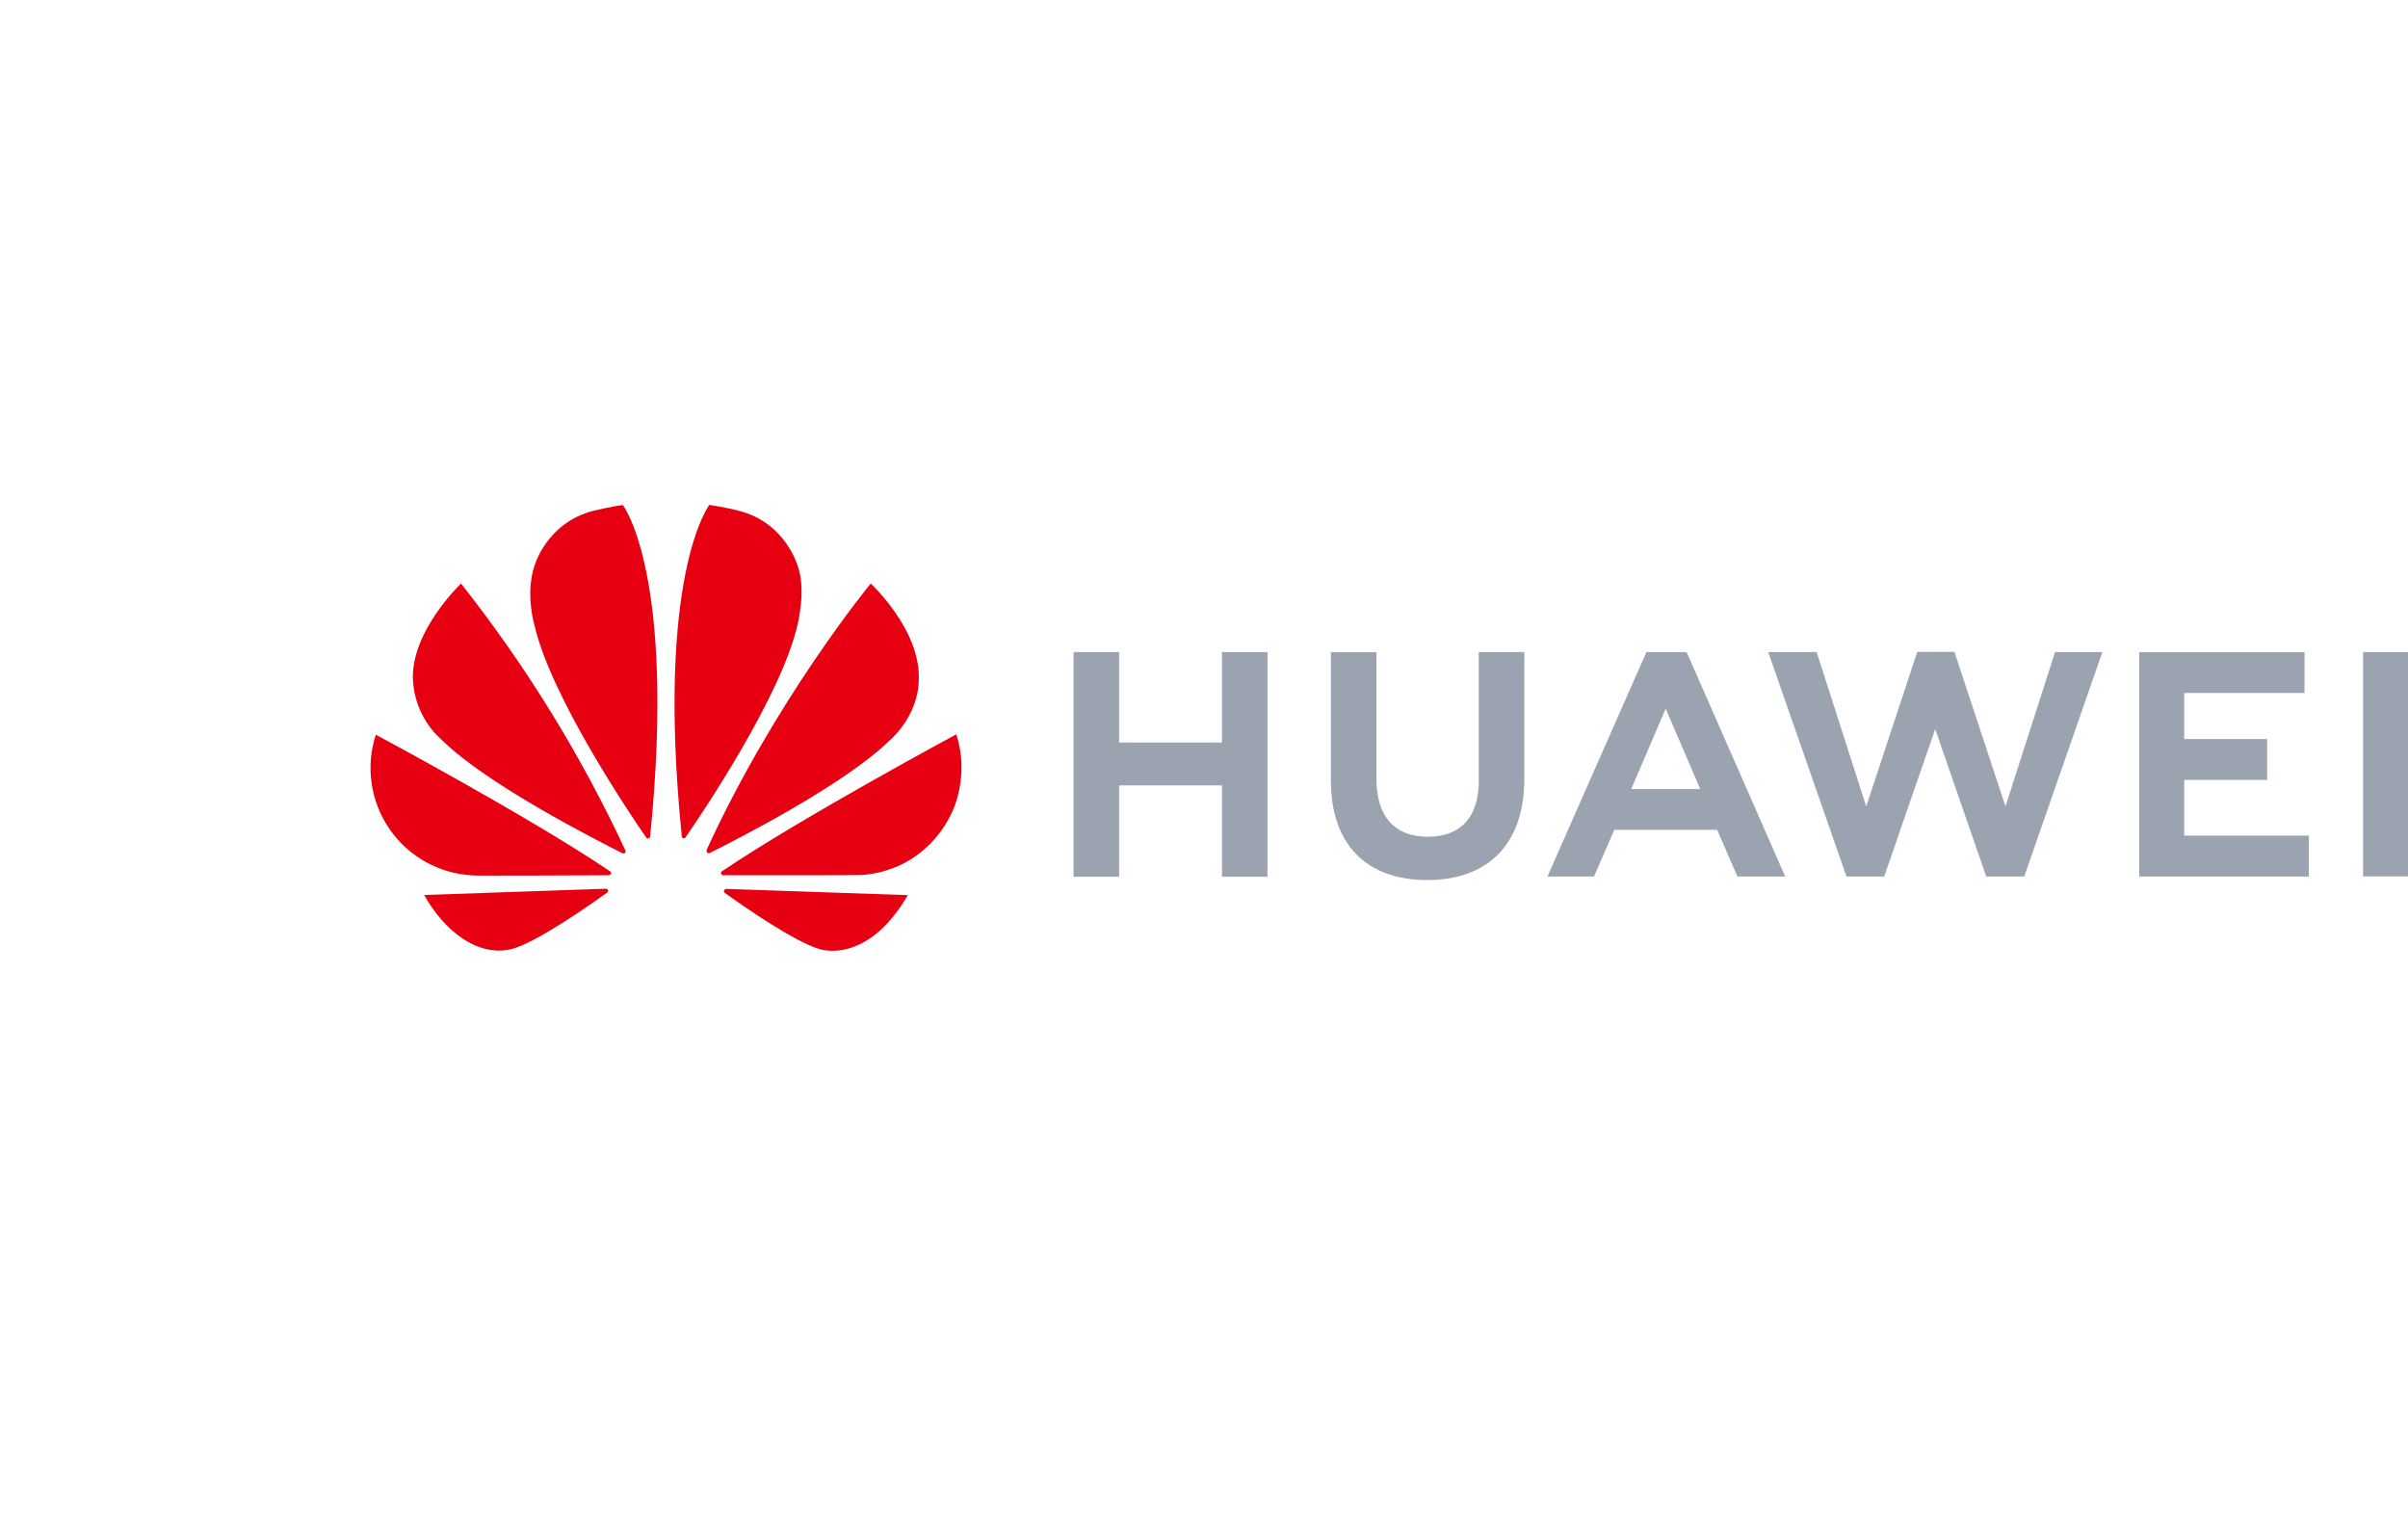
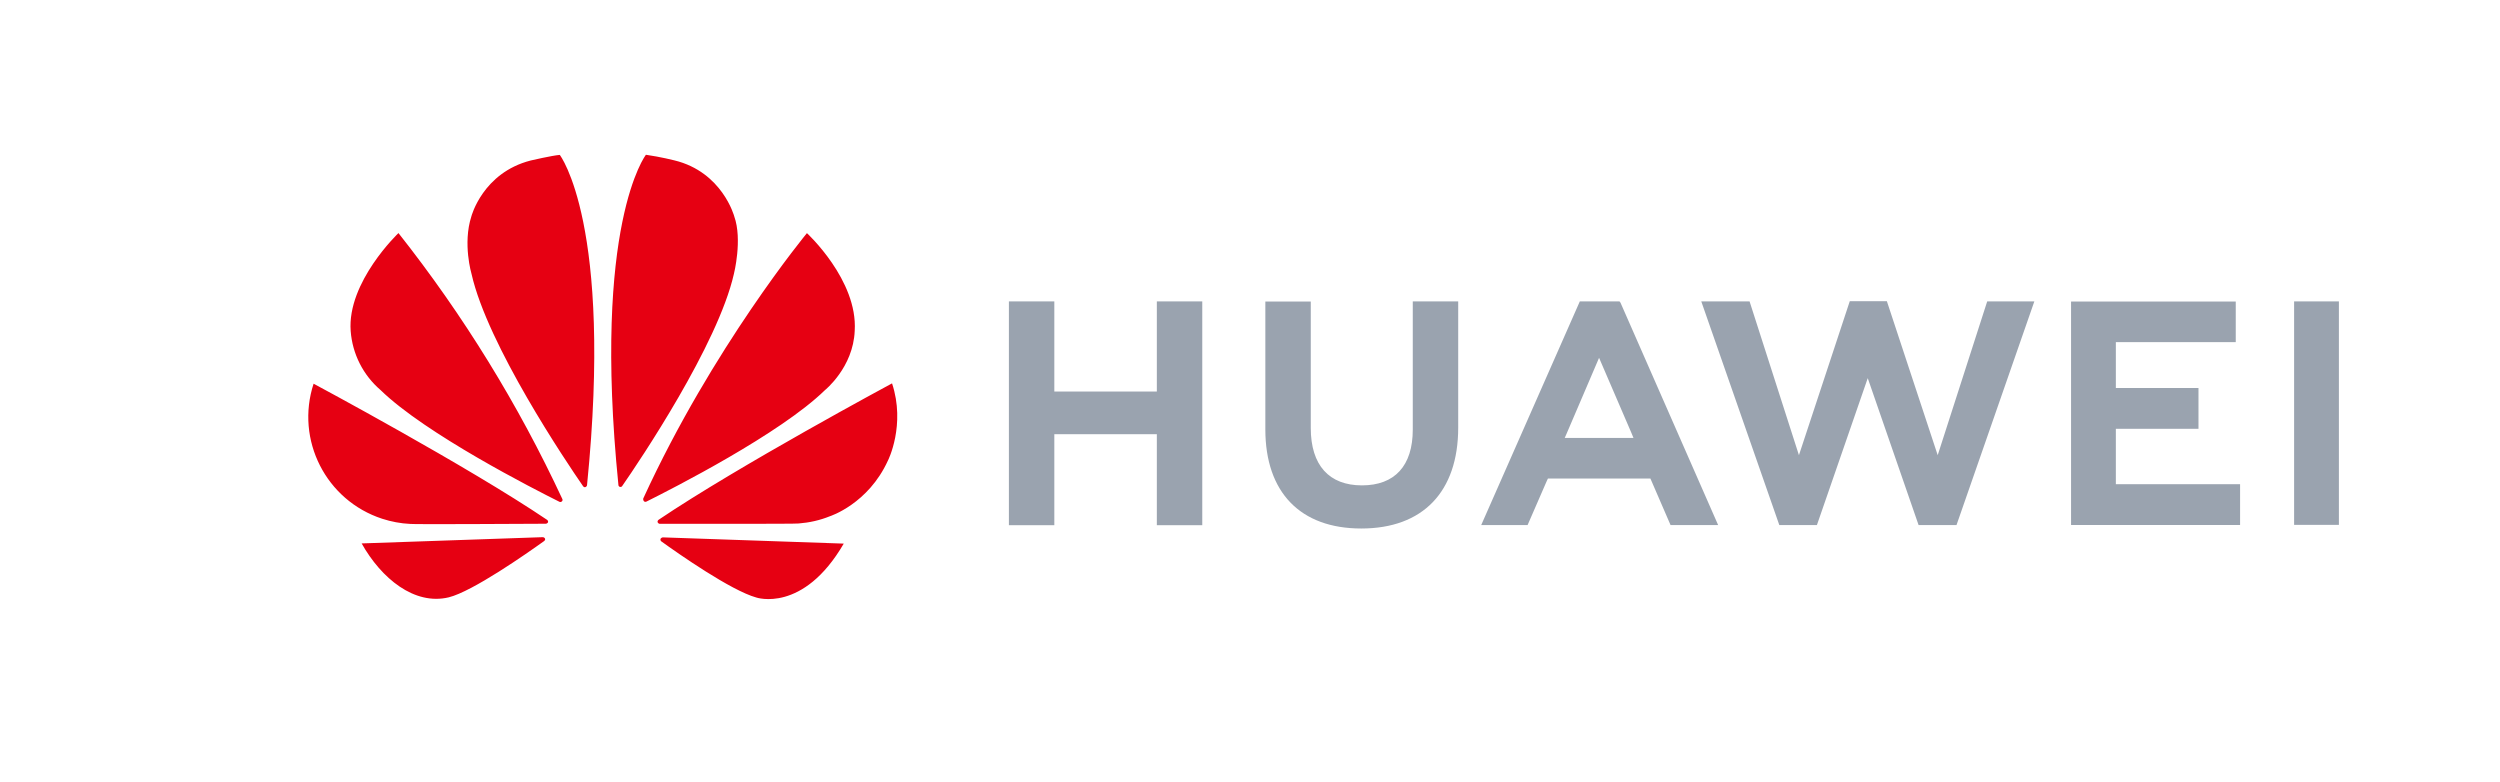
- <svg xmlns="http://www.w3.org/2000/svg" preserveAspectRatio="xMidYMid meet" viewBox="-225.558 -314.67 1500.958 950.311">
-   <path d="m696.2 91.7h28.4v79c0 40.1-22.1 63.1-60.6 63.1-38.1 0-60-22.6-60-62v-80h28.4v79.1c0 23.4 11.5 35.9 32 35.9s31.8-12.2 31.8-34.9zm-160 56.4h-64.2v-56.4h-28.4v140h28.4v-56.9h64.1v56.9h28.4v-140h-28.4v56.4zm711.2-56.4v139.8h28v-139.8zm-111.5 79.7h51.7v-25.5h-51.7v-28.7h75v-25.4h-103v139.8h105.7v-25.5h-77.7zm-111.4 16.5-31.8-96.3h-23.2l-31.8 96.3-30.9-96.2h-30.2l48.8 139.9h23.5l31.8-91.9 31.8 91.9h23.7l48.7-139.9h-29.5zm-198.4-95.4 61.1 139.1h-29.8l-12.6-29.1h-64.1l-.9 2-11.8 27.1h-29l61.7-139.9h24.8zm6.8 81.4-20.2-46.9-20.1 46.9-1.4 3.2h43z" fill="#9AA3AF" />
-   <path d="m164 216.8c.4-.3.5-.9.3-1.4a839.8 839.8 0 0 0 -102.5-166.4s-32.2 30.6-29.9 61.3a54 54 0 0 0 18.7 36.9c28.1 27.4 96.1 62 111.9 69.9.5.2 1.1.1 1.5-.3m-10.5 23.4c-.2-.6-.8-1-1.5-1l-113.2 3.9c12.3 21.9 33 38.9 54.5 33.7 14.9-3.7 48.5-27.2 59.6-35.2.9-.7.6-1.3.6-1.4m1.7-10.1c.6-.9-.4-1.7-.4-1.7-49.7-33.6-146.1-85.2-146.1-85.2a67 67 0 0 0 60.4 87.7c1.7.3 67.3 0 84.9-.1.5-.1.9-.3 1.2-.7m7.5-230c-4.9.4-18.2 3.5-18.2 3.5-30 7.7-37.1 35-37.1 35-5.5 17.1.1 36 .1 36 10 44.4 59.2 117.5 69.8 132.8.7.8 1.3.5 1.3.5.6-.2 1.1-.7 1.1-1.4 16.4-163.2-17-206.4-17-206.4m37.5 207.6c.6.2 1.3 0 1.6-.6 10.9-15.7 59.8-88.4 69.8-132.6 0 0 5.4-21.4.2-36 0 0-7.4-27.7-37.4-35 0 0-8.6-2.2-17.8-3.5 0 0-33.6 43.2-17.2 206.4-.1.6.3 1.1.8 1.3m26.8 31.6a2 2 0 0 0 -1.3.9c-.1.6 0 1.1.4 1.5 10.8 7.8 43.7 30.8 59.5 35.2 0 0 29.3 10 54.7-33.7zm143.5-96.3s-96.2 51.7-146 85.3c-.5.4-.8 1-.6 1.6 0 0 .5.9 1.2.9 17.8 0 85.2.1 87-.2 6.7-.5 13.3-2 19.5-4.5 0 0 24-7.6 36.4-34.9 0 0 11.1-22.2 2.5-48.2m-155.1 73.8c.4.3 1 .4 1.5.1 16.2-8.1 83.7-42.4 111.6-69.7 0 0 17.7-14.2 18.6-37.1 2-31.7-29.9-61.1-29.9-61.1s-59 71.5-102.3 166a2 2 0 0 0 .5 1.8" fill="#E60012" />
+ <svg xmlns="http://www.w3.org/2000/svg" version="1.1" id="Layer_1" x="0px" y="0px" viewBox="0 0 512 160" style="enable-background:new 0 0 512 160;" xml:space="preserve">
+   <style type="text/css">
+ 	.st0{fill:#9AA3AF;}
+ 	.st1{fill:#E60012;}
+ </style>
+   <g transform="translate(187.5064,59.0593) scale(0.130484)">
+     <path class="st0" d="M780.4,20.4h71.3v198.2c0,100.6-55.5,158.3-152.1,158.3c-95.6,0-150.6-56.7-150.6-155.6V20.6h71.3v198.5   c0,58.7,28.9,90.1,80.3,90.1c51.4,0,79.8-30.6,79.8-87.6L780.4,20.4z M378.9,161.9H217.8V20.4h-71.3v351.3h71.3V228.9h160.9v142.8   h71.3V20.4h-71.3v141.5H378.9z M2163.7,20.4v350.8h70.3V20.4L2163.7,20.4z M1883.9,220.4h129.7v-64h-129.7v-72h188.2V20.6h-258.5   v350.8h265.3v-64h-195V220.4z M1604.3,261.8l-79.8-241.7h-58.2l-79.8,241.7l-77.5-241.4h-75.8l122.5,351.1h59l79.8-230.6   l79.8,230.6h59.5l122.2-351.1h-74L1604.3,261.8z M1106.4,22.4l153.3,349.1H1185l-31.6-73H992.5l-2.3,5l-29.6,68h-72.8l154.8-351.1   h62.2L1106.4,22.4z M1123.5,226.7L1072.8,109l-50.4,117.7l-3.5,8h107.9L1123.5,226.7z" />
+     <path class="st1" d="M-555.1,334.3c1-0.8,1.3-2.3,0.8-3.5C-623.5,182.1-709.9,41.9-811.6-86.8c0,0-80.8,76.8-75,153.8   c2.7,35.9,19.6,69.2,46.9,92.6c70.5,68.8,241.2,155.6,280.8,175.4C-557.6,335.6-556.1,335.3-555.1,334.3 M-581.5,393   c-0.5-1.5-2-2.5-3.8-2.5l-284.1,9.8c30.9,55,82.8,97.6,136.8,84.6c37.4-9.3,121.7-68.3,149.6-88.3   C-580.7,394.8-581.5,393.3-581.5,393 M-577.2,367.7c1.5-2.3-1-4.3-1-4.3c-124.7-84.3-366.6-213.8-366.6-213.8   c-28.8,88.3,19.4,183.2,107.7,212c14.2,4.6,29,7.4,43.9,8.1c4.3,0.8,168.9,0,213.1-0.3C-578.9,369.2-577.9,368.7-577.2,367.7    M-558.4-209.5c-12.3,1-45.7,8.8-45.7,8.8c-75.3,19.3-93.1,87.8-93.1,87.8c-13.8,42.9,0.3,90.3,0.3,90.3   c25.1,111.4,148.6,294.9,175.2,333.3c1.8,2,3.3,1.3,3.3,1.3c1.5-0.5,2.8-1.8,2.8-3.5C-474.5-101.1-558.4-209.5-558.4-209.5    M-464.3,311.5c1.5,0.5,3.3,0,4-1.5c27.4-39.4,150.1-221.8,175.2-332.8c0,0,13.6-53.7,0.5-90.3c0,0-18.6-69.5-93.9-87.8   c0,0-21.6-5.5-44.7-8.8c0,0-84.3,108.4-43.2,518C-466.5,309.7-465.5,311-464.3,311.5 M-397,390.8c-1.4,0.3-2.5,1.1-3.3,2.3   c-0.3,1.5,0,2.8,1,3.8c27.1,19.6,109.7,77.3,149.3,88.3c0,0,73.5,25.1,137.3-84.6L-397,390.8z M-36.9,149.1   c0,0-241.4,129.7-366.4,214.1c-1.3,1-2,2.5-1.5,4c0,0,1.3,2.3,3,2.3c44.7,0,213.8,0.3,218.3-0.5c16.8-1.3,33.4-5,48.9-11.3   c0,0,60.2-19.1,91.3-87.6C-43.2,270.1-15.3,214.4-36.9,149.1 M-426.1,334.3c1,0.8,2.5,1,3.8,0.3c40.7-20.3,210-106.4,280.1-174.9   c0,0,44.4-35.6,46.7-93.1c5-79.6-75-153.3-75-153.3S-318.7,92.7-427.4,329.8C-427.7,331.4-427.3,333.1-426.1,334.3" />
+   </g>
</svg>
